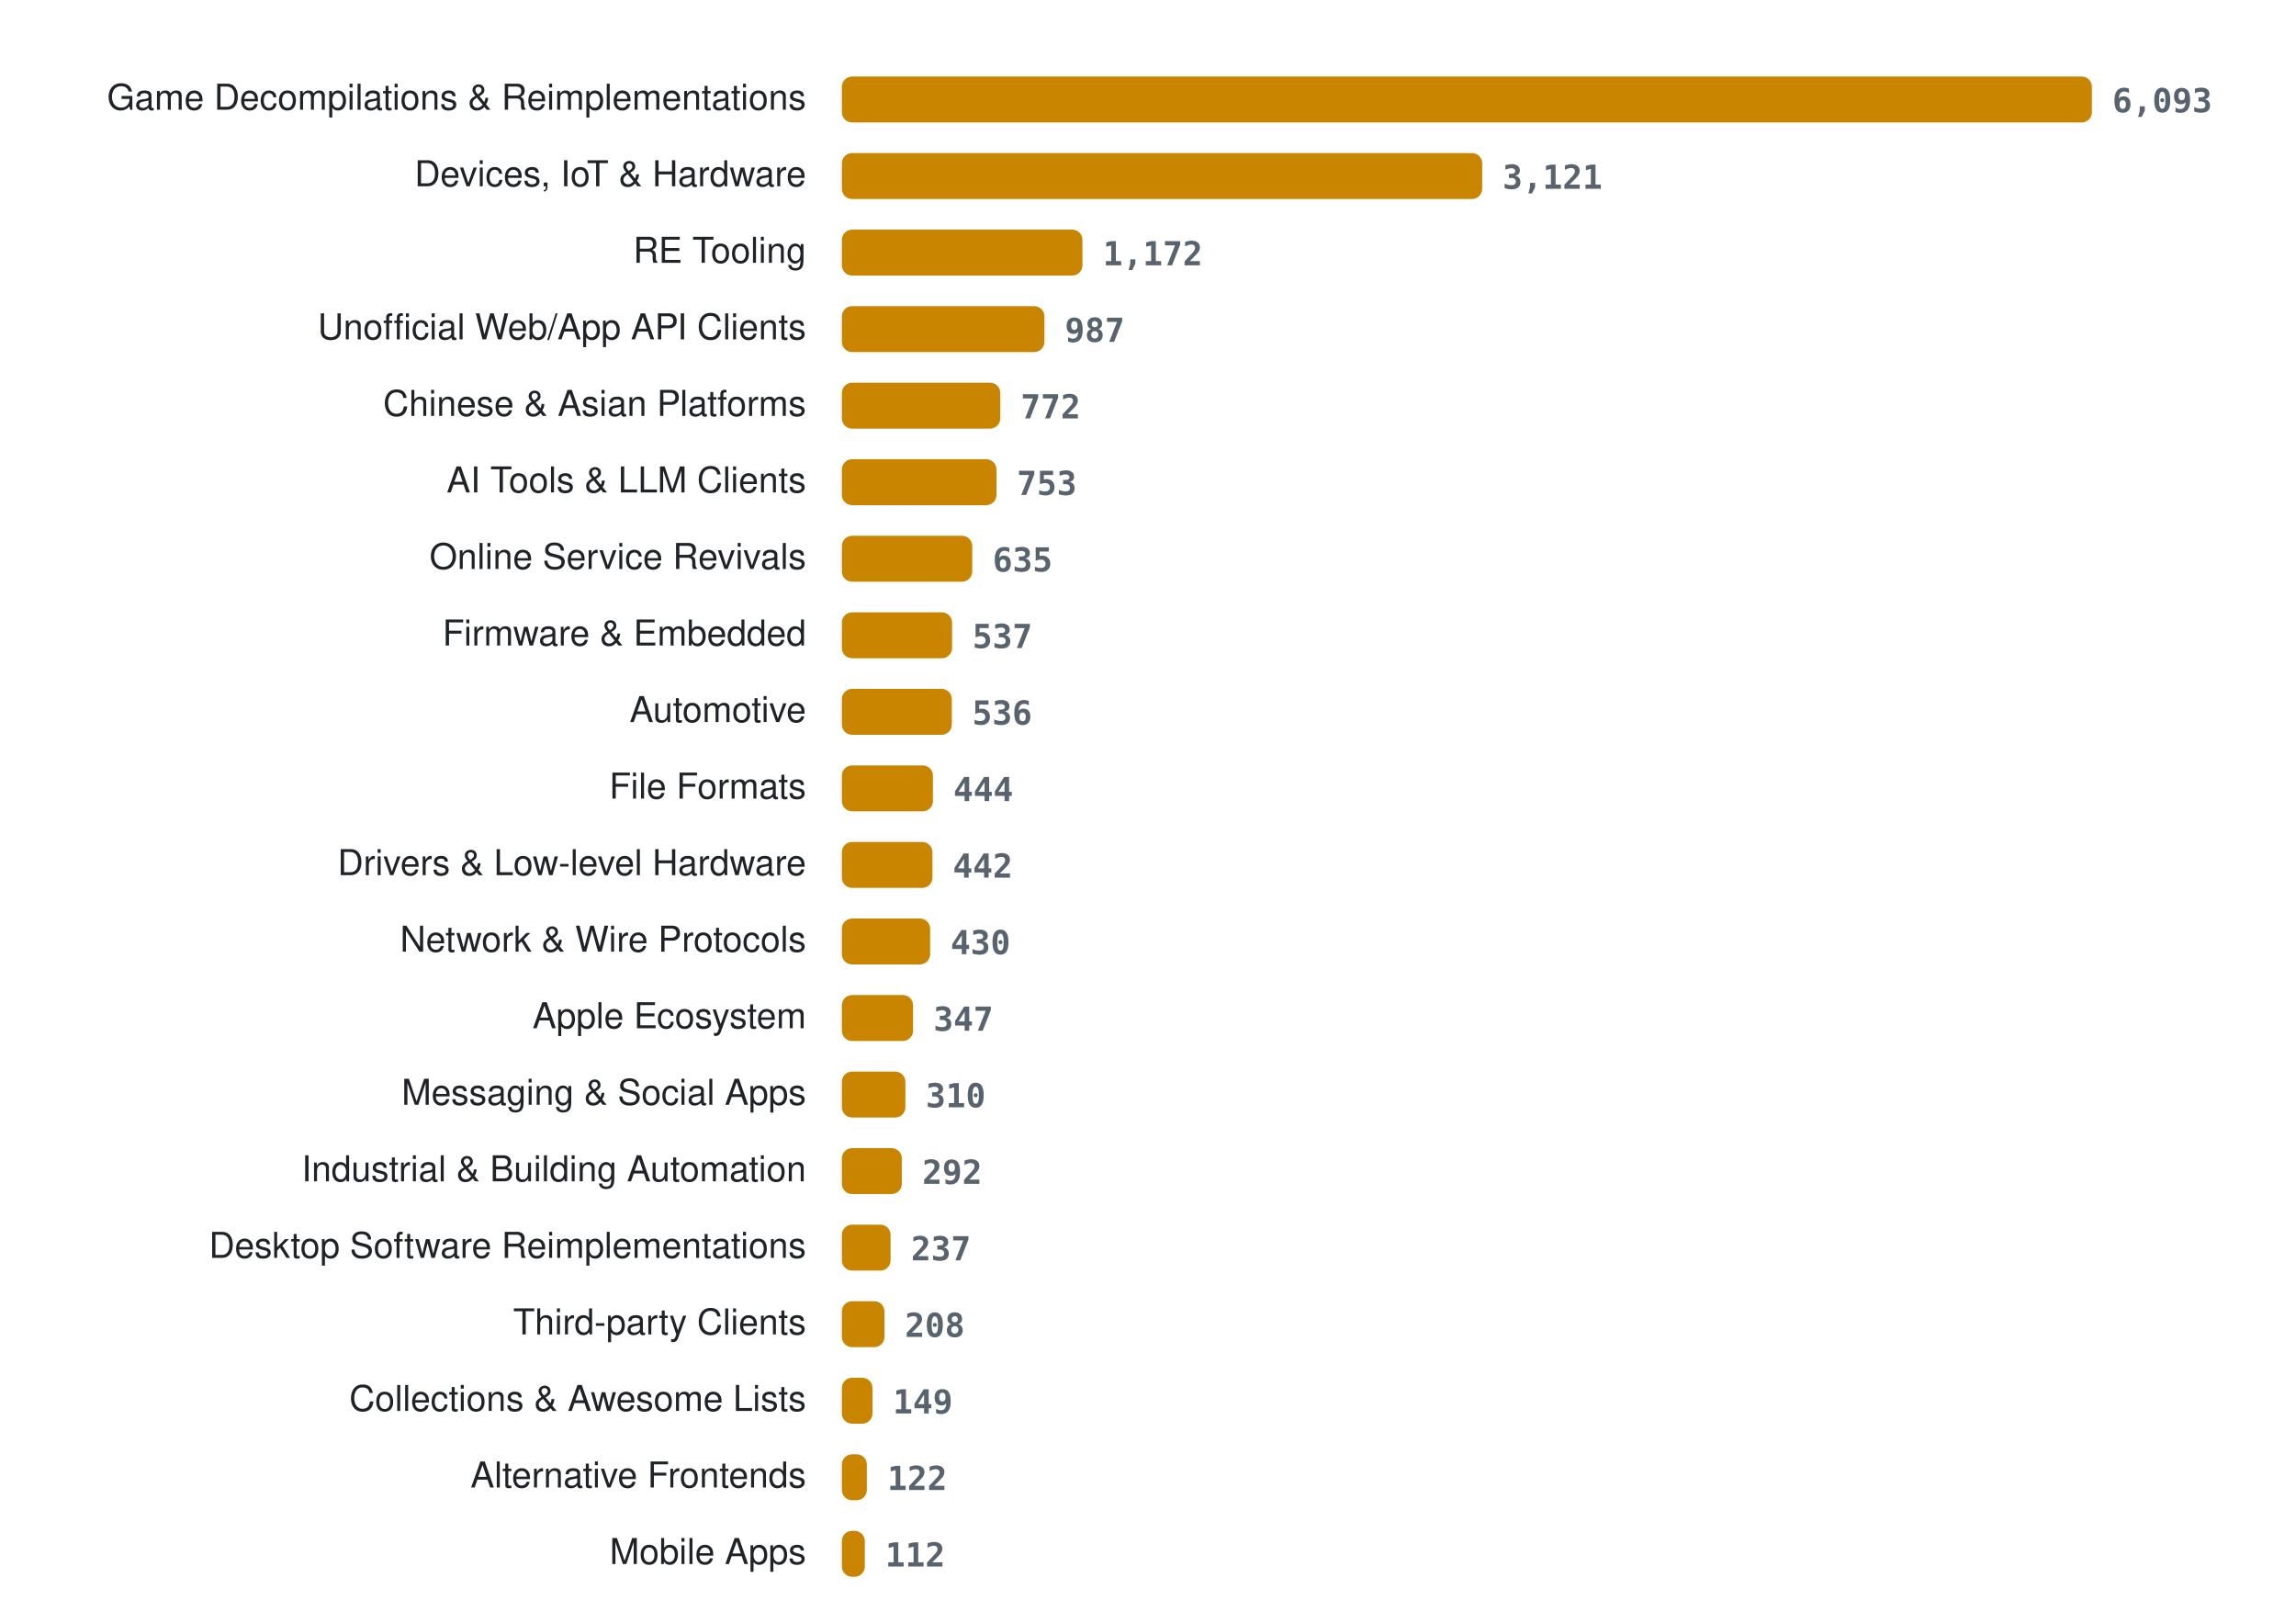
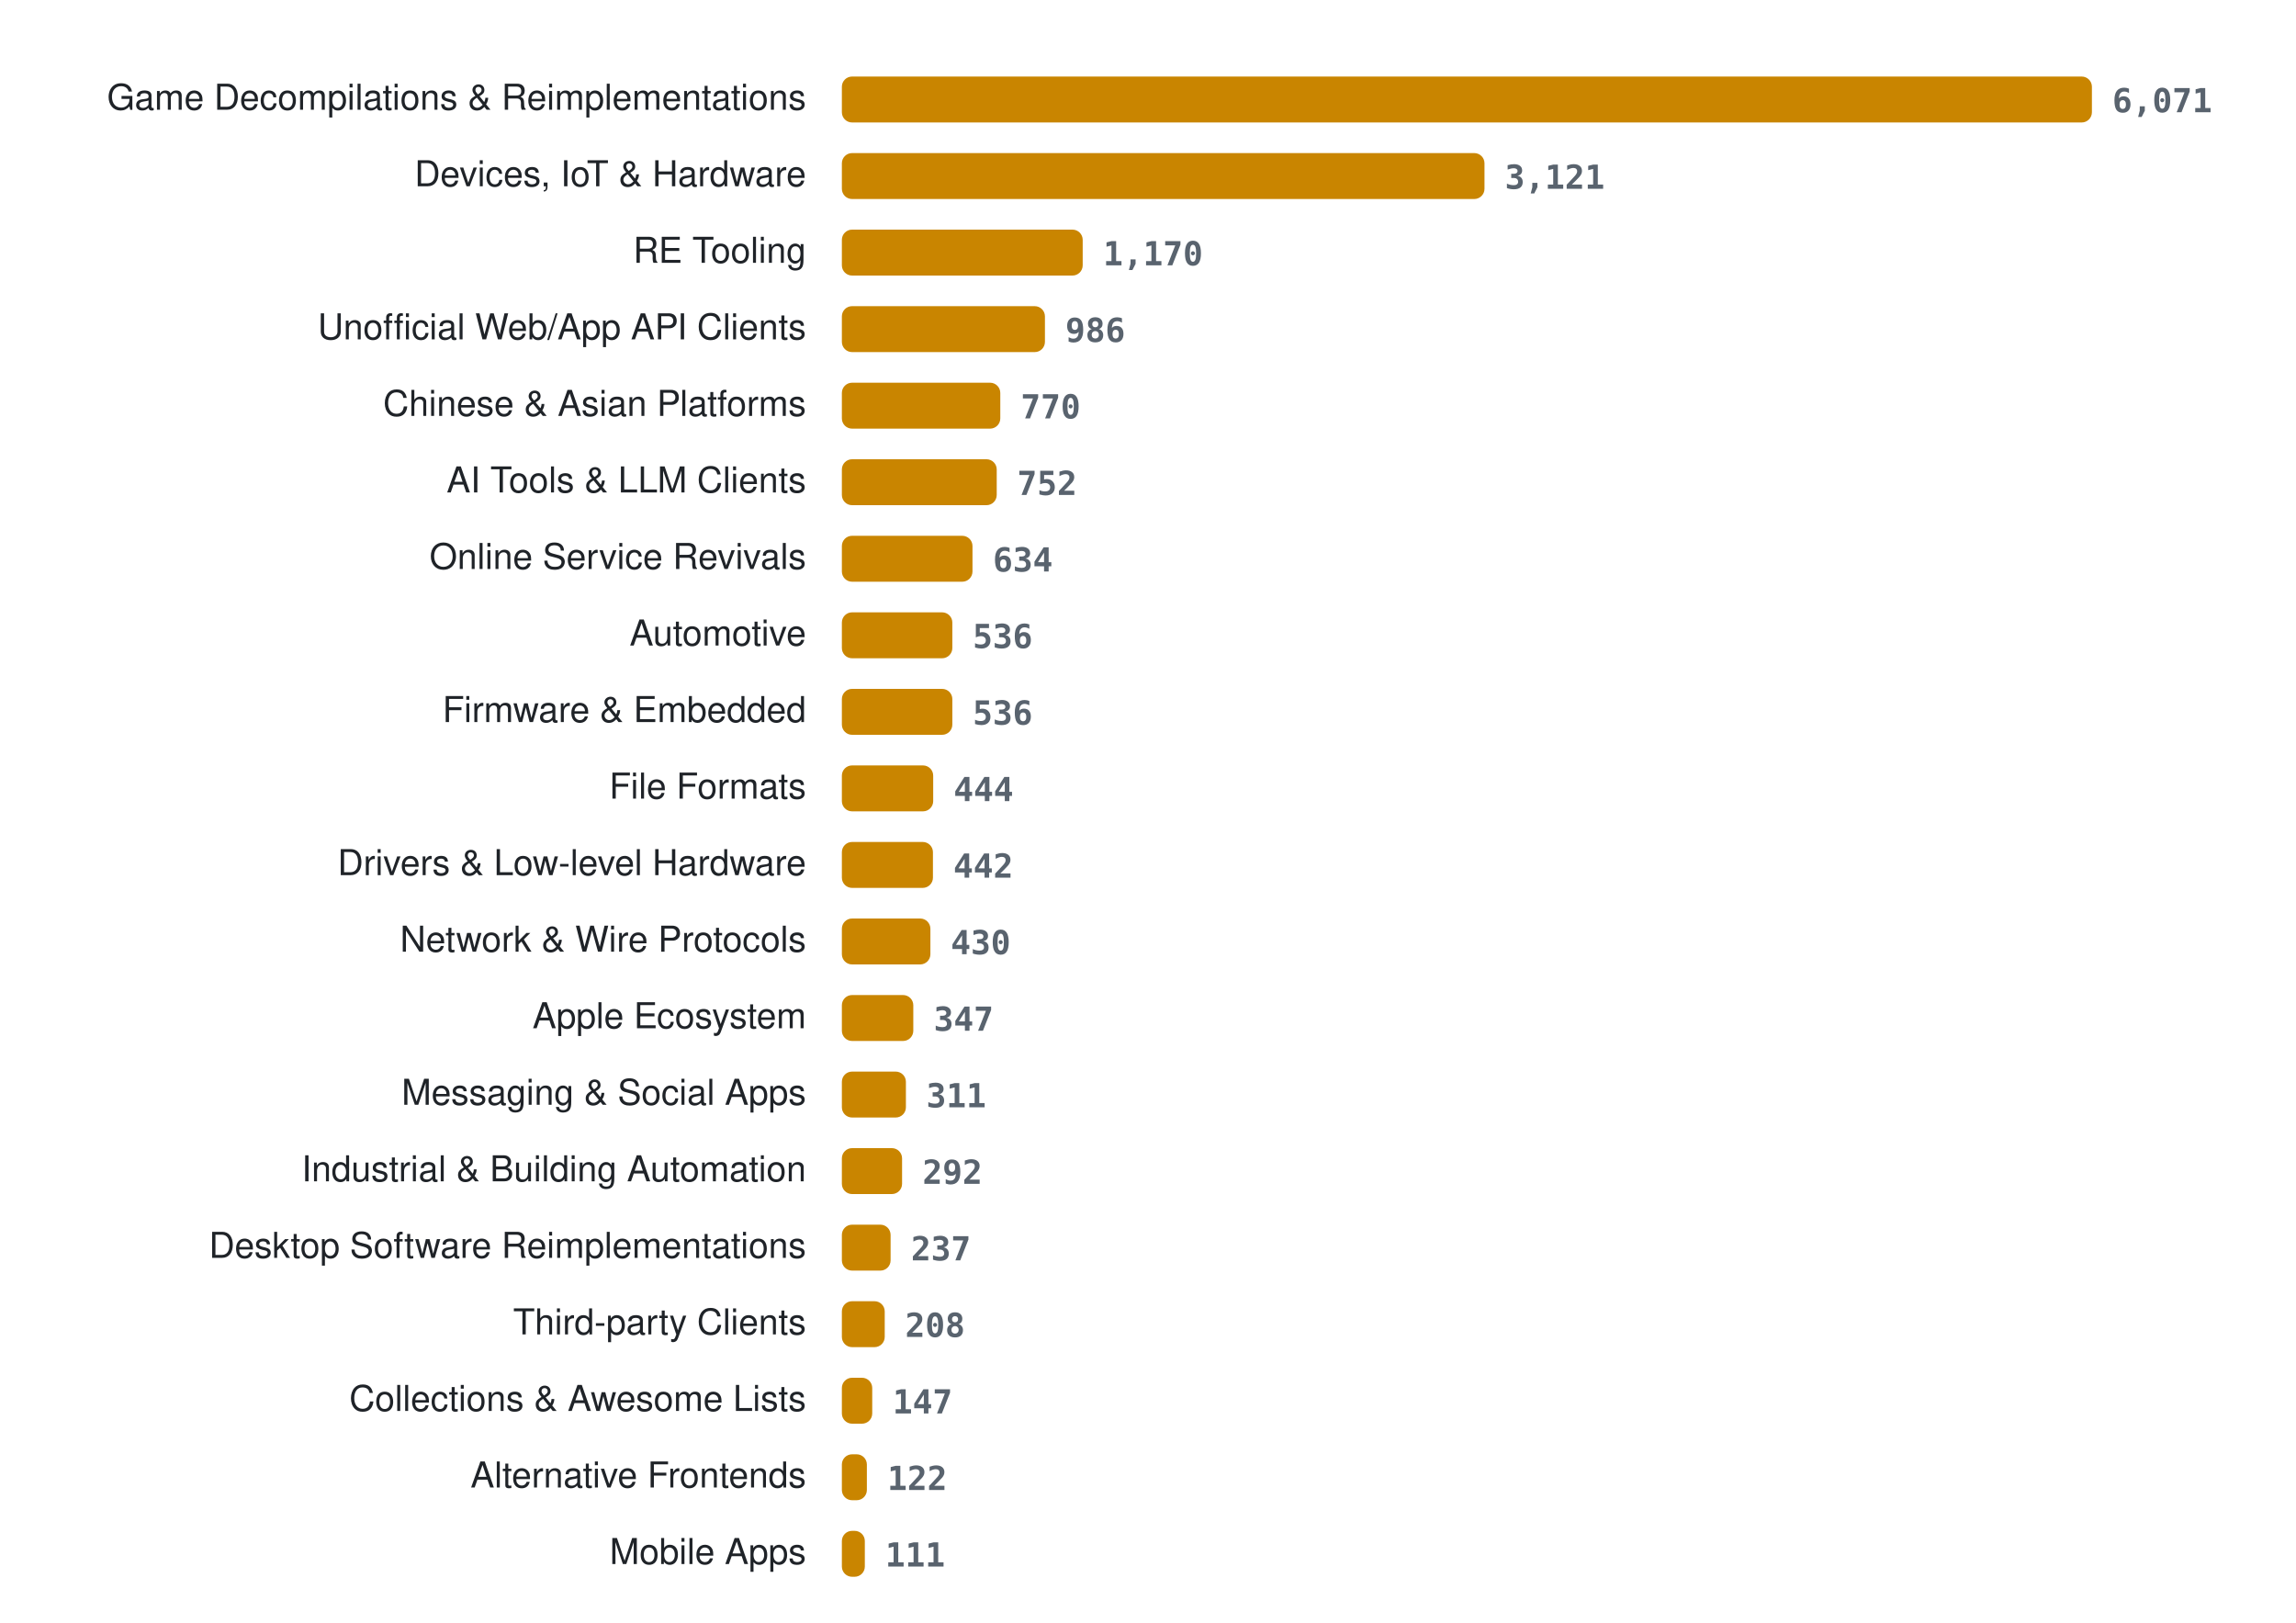
<svg xmlns="http://www.w3.org/2000/svg" width="900" height="636" viewBox="0 0 900 636" role="img" aria-label="Projects per category">
  <style>
.lab{font:14px -apple-system, BlinkMacSystemFont, 'Segoe UI', Helvetica, Arial, sans-serif;fill:#1f2328} .val{font:600 13px ui-monospace, SFMono-Regular, Menlo, Consolas, monospace;fill:#59636e} .bar{fill:#c98500}
@media (prefers-color-scheme: dark){ .lab{fill:#e6edf3} .val{fill:#9198a1} .bar{fill:#ffb000} }
</style>
  <text x="316" y="43" class="lab" text-anchor="end">Game Decompilations &amp; Reimplementations</text>
  <rect x="330" y="30" width="490.0" height="18" rx="4" class="bar" />
-   <text x="828.0" y="44" class="val">6,093</text>
+   <text x="828.0" y="44" class="val">6,071</text>
  <text x="316" y="73" class="lab" text-anchor="end">Devices, IoT &amp; Hardware</text>
-   <rect x="330" y="60" width="251.0" height="18" rx="4" class="bar" />
-   <text x="589.0" y="74" class="val">3,121</text>
+   <rect x="330" y="60" width="251.9" height="18" rx="4" class="bar" />
+   <text x="589.9" y="74" class="val">3,121</text>
  <text x="316" y="103" class="lab" text-anchor="end">RE Tooling</text>
-   <rect x="330" y="90" width="94.3" height="18" rx="4" class="bar" />
-   <text x="432.3" y="104" class="val">1,172</text>
+   <rect x="330" y="90" width="94.4" height="18" rx="4" class="bar" />
+   <text x="432.4" y="104" class="val">1,170</text>
  <text x="316" y="133" class="lab" text-anchor="end">Unofficial Web/App API Clients</text>
-   <rect x="330" y="120" width="79.4" height="18" rx="4" class="bar" />
-   <text x="417.4" y="134" class="val">987</text>
+   <rect x="330" y="120" width="79.6" height="18" rx="4" class="bar" />
+   <text x="417.6" y="134" class="val">986</text>
  <text x="316" y="163" class="lab" text-anchor="end">Chinese &amp; Asian Platforms</text>
  <rect x="330" y="150" width="62.1" height="18" rx="4" class="bar" />
-   <text x="400.1" y="164" class="val">772</text>
+   <text x="400.1" y="164" class="val">770</text>
  <text x="316" y="193" class="lab" text-anchor="end">AI Tools &amp; LLM Clients</text>
-   <rect x="330" y="180" width="60.6" height="18" rx="4" class="bar" />
-   <text x="398.6" y="194" class="val">753</text>
+   <rect x="330" y="180" width="60.7" height="18" rx="4" class="bar" />
+   <text x="398.7" y="194" class="val">752</text>
  <text x="316" y="223" class="lab" text-anchor="end">Online Service Revivals</text>
-   <rect x="330" y="210" width="51.1" height="18" rx="4" class="bar" />
-   <text x="389.1" y="224" class="val">635</text>
-   <text x="316" y="253" class="lab" text-anchor="end">Firmware &amp; Embedded</text>
-   <rect x="330" y="240" width="43.2" height="18" rx="4" class="bar" />
-   <text x="381.2" y="254" class="val">537</text>
-   <text x="316" y="283" class="lab" text-anchor="end">Automotive</text>
-   <rect x="330" y="270" width="43.1" height="18" rx="4" class="bar" />
-   <text x="381.1" y="284" class="val">536</text>
+   <rect x="330" y="210" width="51.2" height="18" rx="4" class="bar" />
+   <text x="389.2" y="224" class="val">634</text>
+   <text x="316" y="253" class="lab" text-anchor="end">Automotive</text>
+   <rect x="330" y="240" width="43.3" height="18" rx="4" class="bar" />
+   <text x="381.3" y="254" class="val">536</text>
+   <text x="316" y="283" class="lab" text-anchor="end">Firmware &amp; Embedded</text>
+   <rect x="330" y="270" width="43.3" height="18" rx="4" class="bar" />
+   <text x="381.3" y="284" class="val">536</text>
  <text x="316" y="313" class="lab" text-anchor="end">File Formats</text>
-   <rect x="330" y="300" width="35.7" height="18" rx="4" class="bar" />
-   <text x="373.7" y="314" class="val">444</text>
+   <rect x="330" y="300" width="35.8" height="18" rx="4" class="bar" />
+   <text x="373.8" y="314" class="val">444</text>
  <text x="316" y="343" class="lab" text-anchor="end">Drivers &amp; Low-level Hardware</text>
-   <rect x="330" y="330" width="35.5" height="18" rx="4" class="bar" />
-   <text x="373.5" y="344" class="val">442</text>
+   <rect x="330" y="330" width="35.7" height="18" rx="4" class="bar" />
+   <text x="373.7" y="344" class="val">442</text>
  <text x="316" y="373" class="lab" text-anchor="end">Network &amp; Wire Protocols</text>
-   <rect x="330" y="360" width="34.6" height="18" rx="4" class="bar" />
-   <text x="372.6" y="374" class="val">430</text>
+   <rect x="330" y="360" width="34.7" height="18" rx="4" class="bar" />
+   <text x="372.7" y="374" class="val">430</text>
  <text x="316" y="403" class="lab" text-anchor="end">Apple Ecosystem</text>
-   <rect x="330" y="390" width="27.9" height="18" rx="4" class="bar" />
-   <text x="365.9" y="404" class="val">347</text>
+   <rect x="330" y="390" width="28.0" height="18" rx="4" class="bar" />
+   <text x="366.0" y="404" class="val">347</text>
  <text x="316" y="433" class="lab" text-anchor="end">Messaging &amp; Social Apps</text>
-   <rect x="330" y="420" width="24.9" height="18" rx="4" class="bar" />
-   <text x="362.9" y="434" class="val">310</text>
+   <rect x="330" y="420" width="25.1" height="18" rx="4" class="bar" />
+   <text x="363.1" y="434" class="val">311</text>
  <text x="316" y="463" class="lab" text-anchor="end">Industrial &amp; Building Automation</text>
-   <rect x="330" y="450" width="23.5" height="18" rx="4" class="bar" />
-   <text x="361.5" y="464" class="val">292</text>
+   <rect x="330" y="450" width="23.6" height="18" rx="4" class="bar" />
+   <text x="361.6" y="464" class="val">292</text>
  <text x="316" y="493" class="lab" text-anchor="end">Desktop Software Reimplementations</text>
  <rect x="330" y="480" width="19.1" height="18" rx="4" class="bar" />
  <text x="357.1" y="494" class="val">237</text>
  <text x="316" y="523" class="lab" text-anchor="end">Third-party Clients</text>
-   <rect x="330" y="510" width="16.7" height="18" rx="4" class="bar" />
-   <text x="354.7" y="524" class="val">208</text>
+   <rect x="330" y="510" width="16.8" height="18" rx="4" class="bar" />
+   <text x="354.8" y="524" class="val">208</text>
  <text x="316" y="553" class="lab" text-anchor="end">Collections &amp; Awesome Lists</text>
-   <rect x="330" y="540" width="12.0" height="18" rx="4" class="bar" />
-   <text x="350.0" y="554" class="val">149</text>
+   <rect x="330" y="540" width="11.9" height="18" rx="4" class="bar" />
+   <text x="349.9" y="554" class="val">147</text>
  <text x="316" y="583" class="lab" text-anchor="end">Alternative Frontends</text>
  <rect x="330" y="570" width="9.8" height="18" rx="4" class="bar" />
  <text x="347.8" y="584" class="val">122</text>
  <text x="316" y="613" class="lab" text-anchor="end">Mobile Apps</text>
  <rect x="330" y="600" width="9.0" height="18" rx="4" class="bar" />
-   <text x="347.0" y="614" class="val">112</text>
+   <text x="347.0" y="614" class="val">111</text>
</svg>
